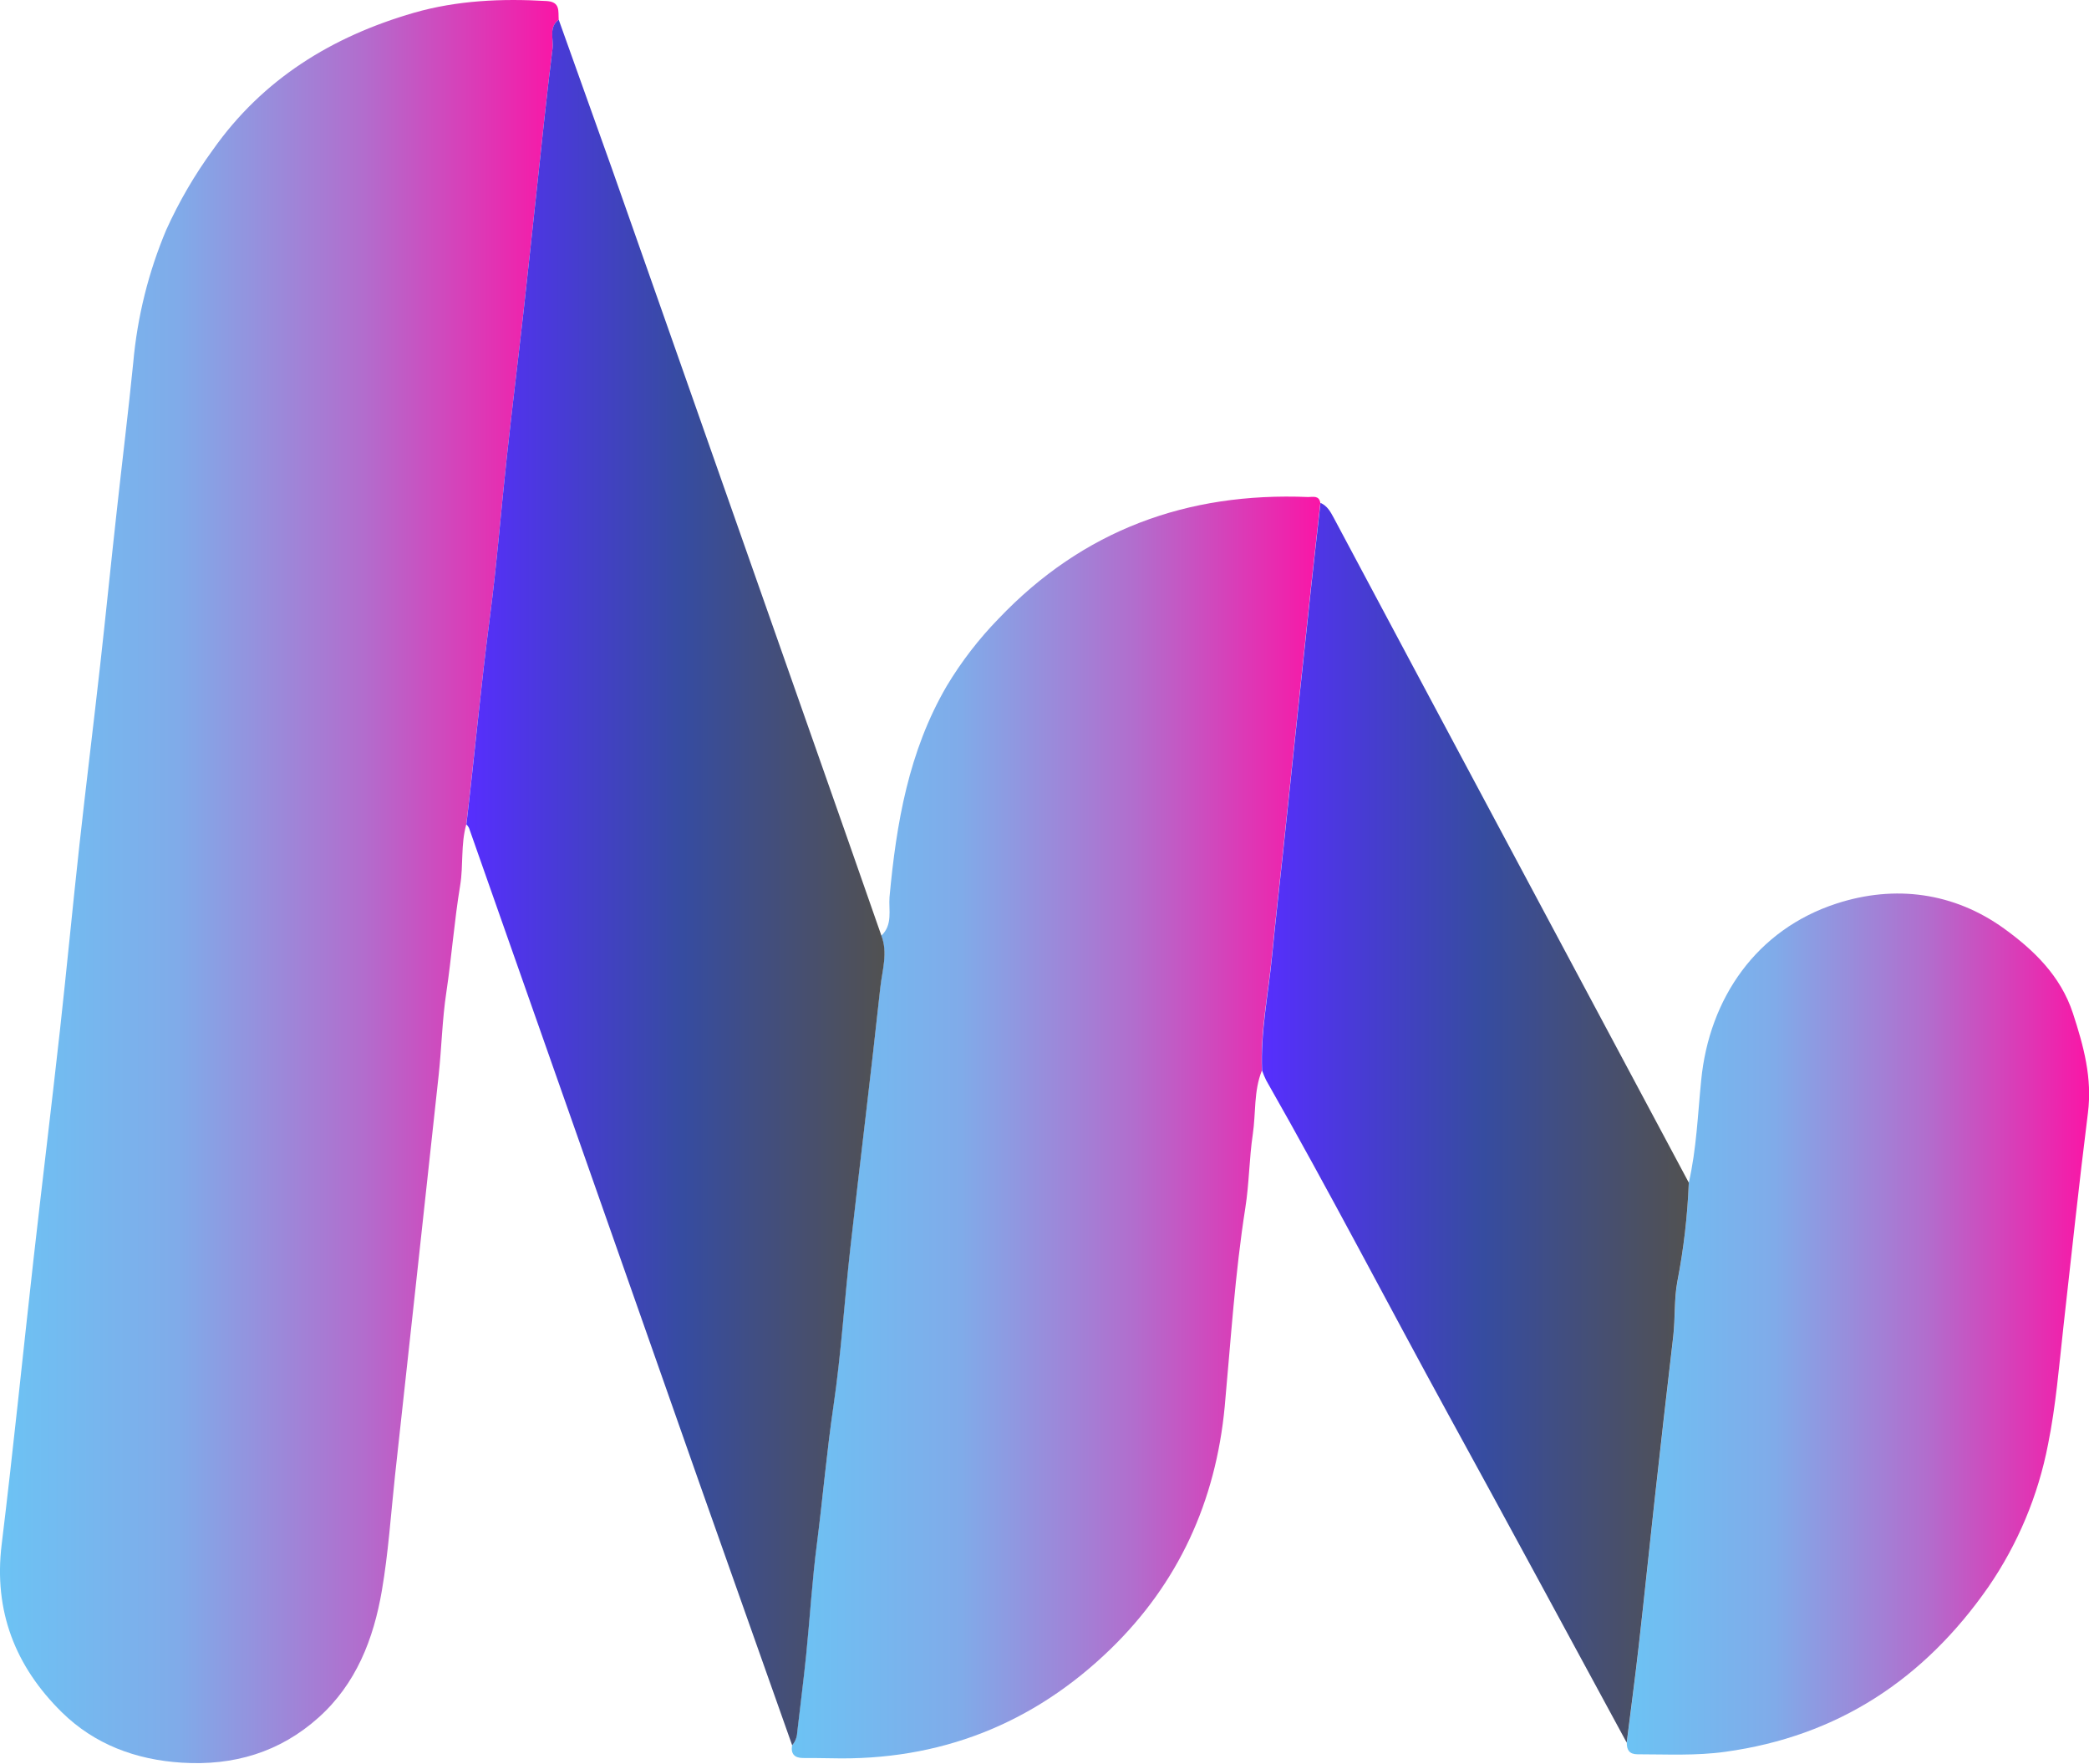
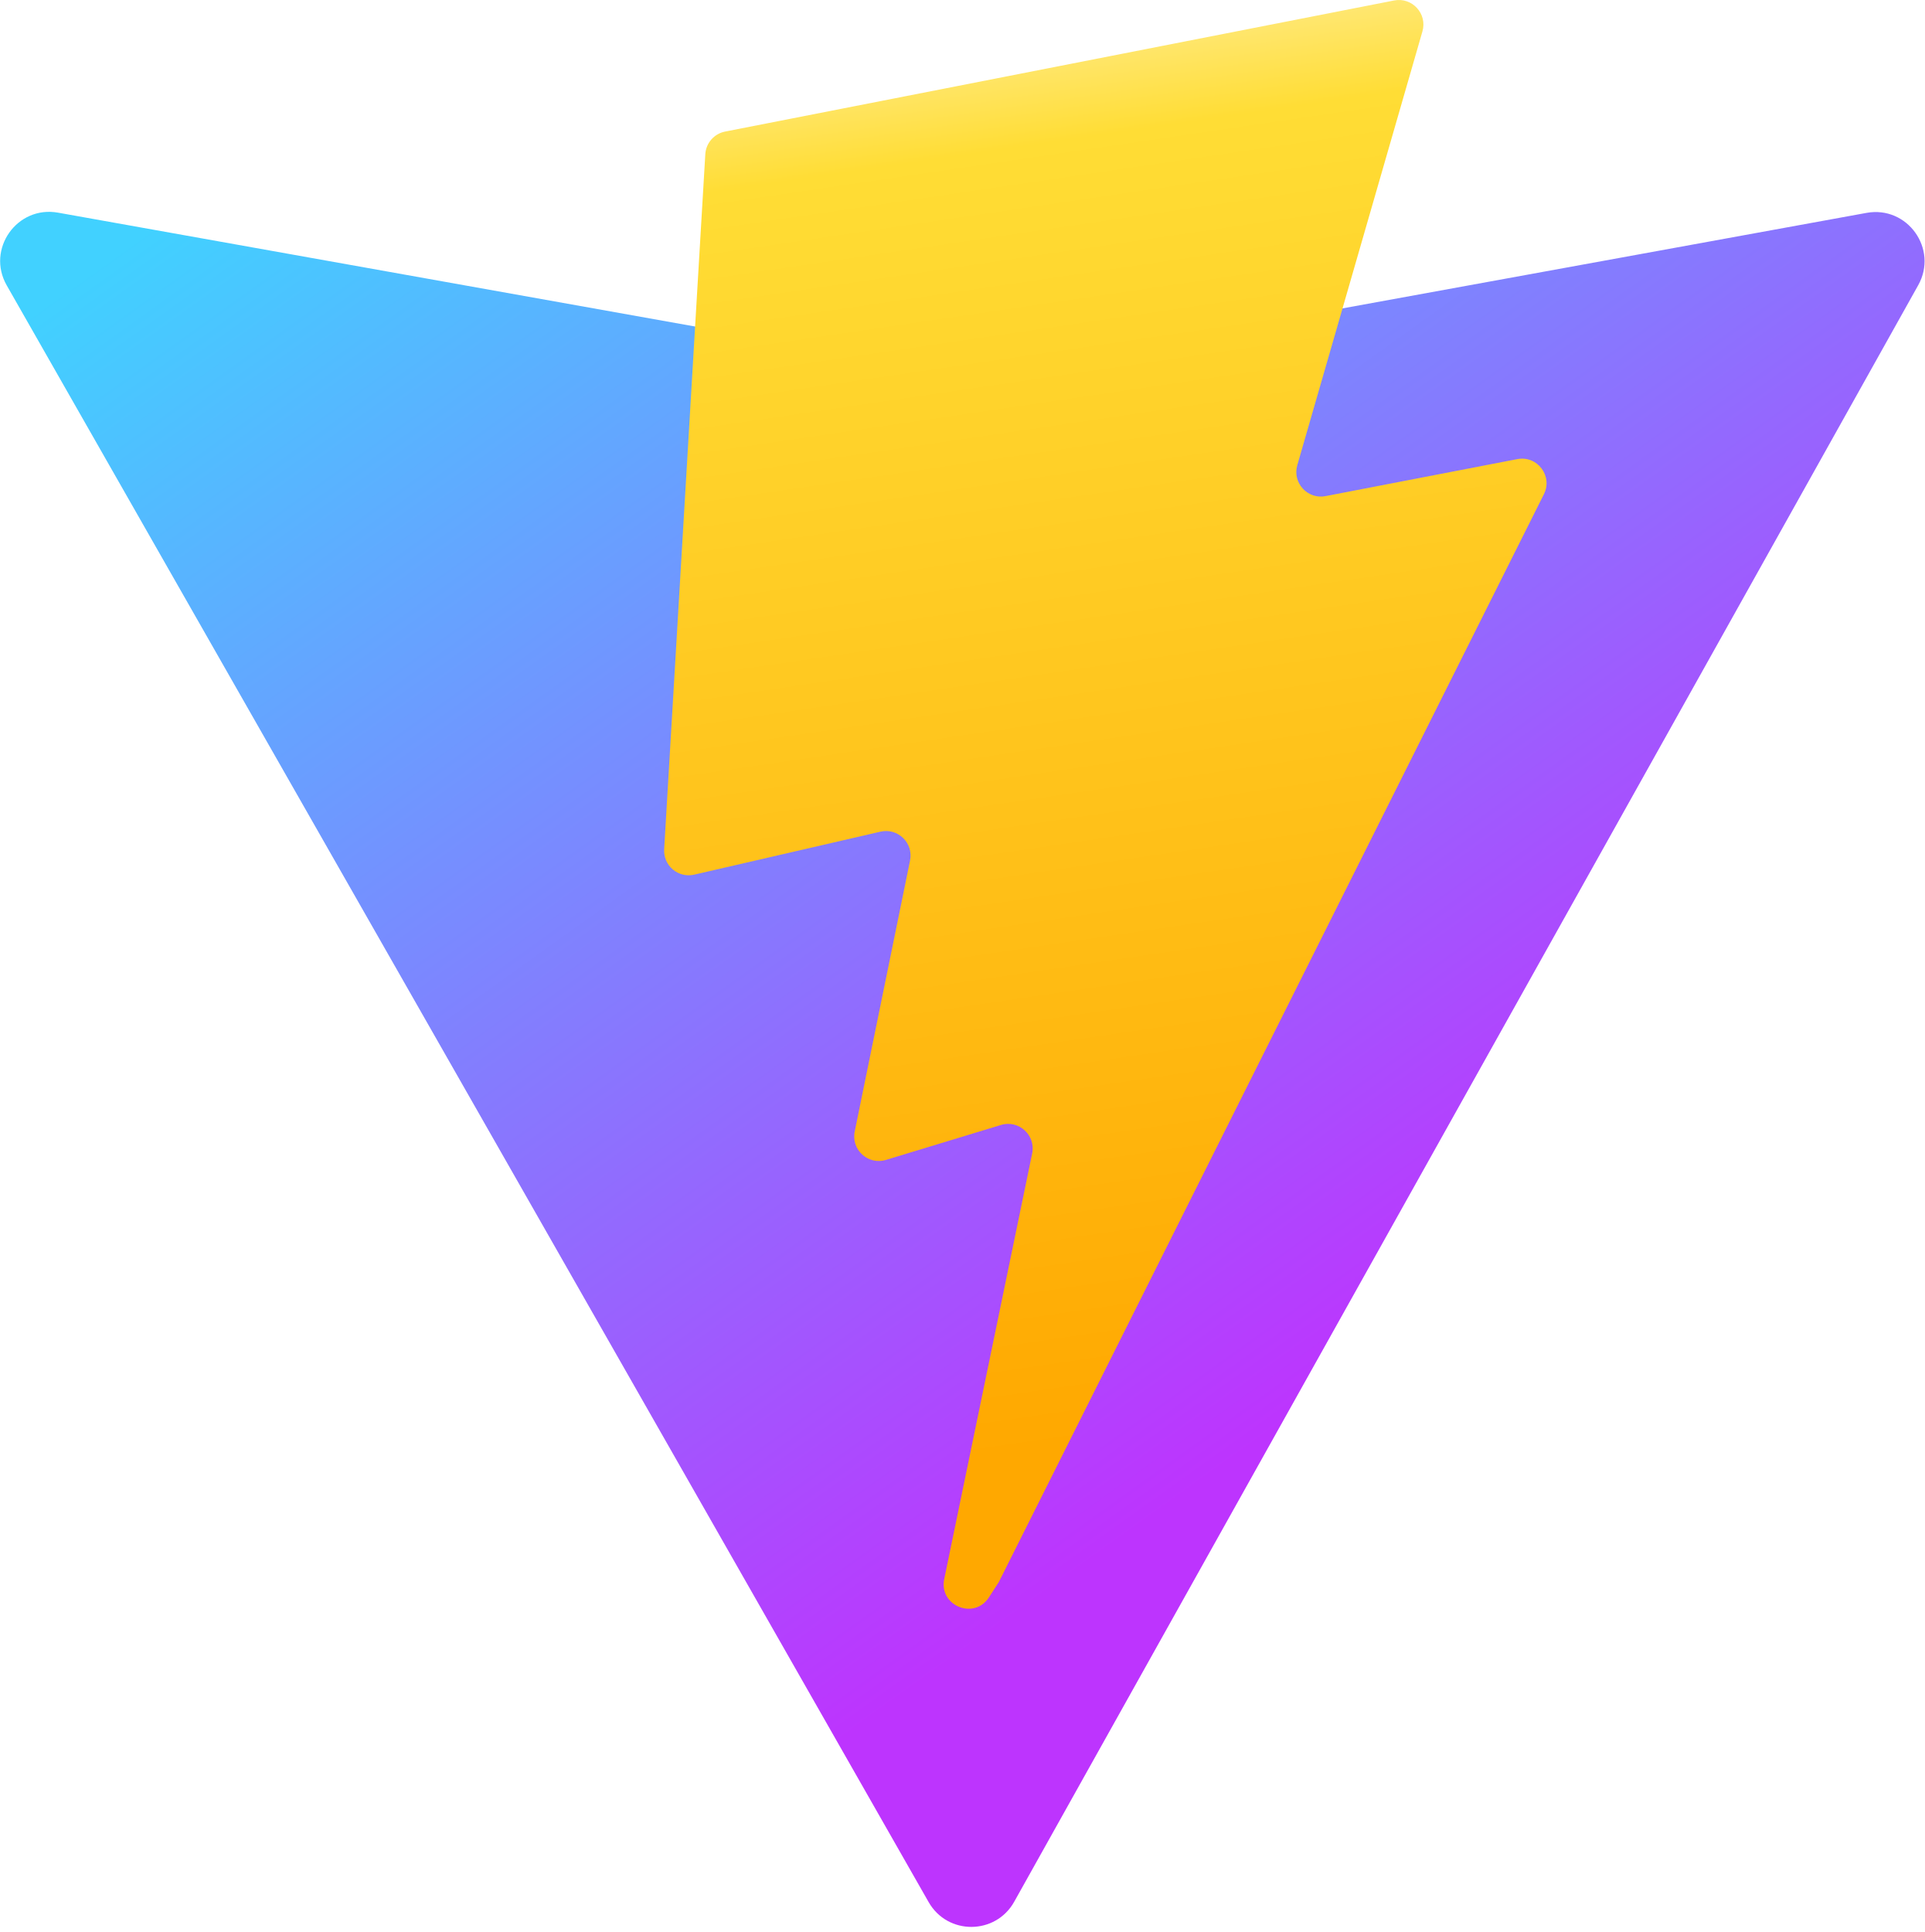
- <svg xmlns="http://www.w3.org/2000/svg" xmlns:xlink="http://www.w3.org/1999/xlink" viewBox="0 0 506.22 427.25">
+ <svg xmlns="http://www.w3.org/2000/svg" aria-hidden="true" role="img" class="iconify iconify--logos" width="31.88" height="32" preserveAspectRatio="xMidYMid meet" viewBox="0 0 256 257">
  <defs>
-     <style>.cls-1{fill:url(#linear-gradient);}.cls-2{fill:url(#linear-gradient-2);}.cls-3{fill:url(#linear-gradient-3);}.cls-4{fill:url(#linear-gradient-4);}.cls-5{fill:url(#linear-gradient-5);}</style>
-     <linearGradient id="linear-gradient" y1="213.62" x2="135.39" y2="213.62" gradientUnits="userSpaceOnUse">
-       <stop offset="0" stop-color="#6cc3f4" />
-       <stop offset="0.32" stop-color="#80abe9" />
-       <stop offset="0.65" stop-color="#b26dcd" />
-       <stop offset="1" stop-color="#fa15a6" />
+     <linearGradient id="IconifyId1813088fe1fbc01fb466" x1="-.828%" x2="57.636%" y1="7.652%" y2="78.411%">
+       <stop offset="0%" stop-color="#41D1FF" />
+       <stop offset="100%" stop-color="#BD34FE" />
    </linearGradient>
-     <linearGradient id="linear-gradient-2" x1="191.87" y1="273.21" x2="319.94" y2="273.21" xlink:href="#linear-gradient" />
-     <linearGradient id="linear-gradient-3" x1="113.02" y1="213.84" x2="214.34" y2="213.84" gradientUnits="userSpaceOnUse">
-       <stop offset="0" stop-color="#572eff" />
-       <stop offset="0.21" stop-color="#493ad8" />
-       <stop offset="0.52" stop-color="#364ca0" />
-       <stop offset="0.7" stop-color="#414e81" />
-       <stop offset="1" stop-color="#515151" />
+     <linearGradient id="IconifyId1813088fe1fbc01fb467" x1="43.376%" x2="50.316%" y1="2.242%" y2="89.03%">
+       <stop offset="0%" stop-color="#FFEA83" />
+       <stop offset="8.333%" stop-color="#FFDD35" />
+       <stop offset="100%" stop-color="#FFA800" />
    </linearGradient>
-     <linearGradient id="linear-gradient-4" x1="394.18" y1="320.84" x2="506.22" y2="320.84" xlink:href="#linear-gradient" />
-     <linearGradient id="linear-gradient-5" x1="305.74" y1="272.07" x2="409.24" y2="272.07" xlink:href="#linear-gradient-3" />
  </defs>
-   <g id="Layer_2" data-name="Layer 2">
-     <g id="Layer_1-2" data-name="Layer 1">
-       <path class="cls-1" d="M113,199.76c-1.38,4.84-.68,9.87-1.49,14.79-1.42,8.59-2.06,17.28-3.35,25.9-1,6.59-1.14,13.39-1.86,20.08q-2.77,25.67-5.58,51.32-2.49,22.88-5,45.74c-1,9.3-1.61,18.68-3.19,27.88-2,11.67-6.22,22.56-15.33,30.72-9.39,8.42-20.57,11.73-33.14,10.94-11.16-.7-21.14-4.43-29.06-12.2C3.74,403.85-1.57,390.43.4,374.28c2.81-23,5.13-46.08,7.72-69.12,2.09-18.46,4.34-36.9,6.39-55.36,1.66-15,3.08-30,4.73-45,1.61-14.6,3.42-29.17,5.05-43.77,1.39-12.38,2.62-24.78,4-37.17,1.31-12,2.8-24,4-36a107.26,107.26,0,0,1,8-32.17A109.27,109.27,0,0,1,51.56,36.34C63.67,19.13,80.48,8.83,100.32,3.09c10.47-3,21.27-3.48,32.14-2.84,3.37.2,2.78,2.48,2.93,4.51-2.47,1.89-1.2,4.67-1.49,7-1.37,10.82-2.47,21.68-3.65,32.53-1.12,10.25-2.18,20.5-3.33,30.74-1.34,12-2.82,23.91-4.12,35.88-1.4,12.84-2.39,25.73-4.07,38.53C116.53,166.18,115,183,113,199.76Z" />
-       <path class="cls-2" d="M305.79,259.42c-2,4.95-1.44,10.27-2.2,15.4-.88,5.91-.88,11.95-1.81,17.84-2.51,16-3.52,32.11-5,48.19-2.18,23-11.22,42.79-27.69,58.77-18.72,18.16-41.43,27.11-67.7,26.44Q198,426,194.61,426c-2.08,0-3-1-2.68-3.05a5.06,5.06,0,0,0,1.22-3.06c.72-6.29,1.54-12.57,2.18-18.87.92-9,1.44-18.08,2.62-27.06,1.45-11.08,2.4-22.2,4-33.27,1.87-12.75,2.66-25.66,4.11-38.49,2.37-21,5-41.93,7.24-62.93.45-4.11,1.87-8.33.25-12.53,2.84-2.61,1.77-6.25,2-9.33,1.65-17.9,4.64-35.38,13.87-51.18A88.93,88.93,0,0,1,242,149.9c20.43-21.46,45.68-30.68,75-29.46,1.14,0,2.66-.46,2.95,1.43-.74,6.66-1.5,13.33-2.22,20q-1.65,15.21-3.24,30.41-1.78,16.86-3.55,33.71c-.9,8.53-1.88,17-2.71,25.58C307.32,240.84,305.39,250,305.79,259.42Z" />
-       <path class="cls-3" d="M213.58,226.71c1.62,4.2.2,8.42-.25,12.53-2.26,21-4.87,41.95-7.24,62.93-1.45,12.83-2.24,25.74-4.11,38.49-1.63,11.07-2.58,22.19-4,33.27-1.18,9-1.7,18-2.62,27.06-.64,6.3-1.46,12.58-2.18,18.87a5.06,5.06,0,0,1-1.22,3.06q-11.24-31.73-22.45-63.46Q141.54,280,113.64,200.59a3.66,3.66,0,0,0-.62-.83c2-16.76,3.51-33.58,5.71-50.32,1.68-12.8,2.67-25.69,4.07-38.53,1.3-12,2.78-23.92,4.12-35.88,1.15-10.24,2.21-20.49,3.33-30.74,1.18-10.85,2.28-21.71,3.65-32.53.29-2.33-1-5.11,1.49-7q6.41,18,12.82,35.9,6.12,17.3,12.18,34.61,18.65,53,37.3,106.09Q205.66,204,213.58,226.71Z" />
-       <path class="cls-4" d="M409.24,286.58c1.87-8.16,2.17-16.5,3-24.78,1.94-20,13.49-36.55,32.73-42.83,14.25-4.66,28.59-2.7,40.73,6.08,7,5.08,13.63,11.33,16.63,20.5,2.61,8,4.7,15.66,3.63,24.15-2.17,17.24-4,34.53-5.94,51.81-1.06,9.53-1.82,19.09-3.73,28.52a91.6,91.6,0,0,1-14.47,34.54c-15.57,22.34-36.45,36.16-63.71,39.92-7.11,1-14.19.61-21.29.61-2,0-2.63-1.07-2.61-2.83,1-7.88,2.05-15.75,2.94-23.64,1.34-11.73,2.53-23.47,3.83-35.2q2.21-19.81,4.51-39.62c.52-4.44.2-9,1-13.3A157.07,157.07,0,0,0,409.24,286.58Z" />
-       <path class="cls-5" d="M409.24,286.58a157.07,157.07,0,0,1-2.77,23.93c-.81,4.26-.49,8.86-1,13.3q-2.32,19.8-4.51,39.62c-1.3,11.73-2.49,23.47-3.83,35.2-.89,7.89-1.95,15.76-2.94,23.64-14.37-26.47-28.68-53-43.15-79.38-14.79-27-28.95-54.34-44.2-81.09a22,22,0,0,1-1-2.38c-.4-9.39,1.53-18.58,2.43-27.86.83-8.54,1.81-17.05,2.71-25.58q1.79-16.86,3.55-33.71,1.61-15.21,3.24-30.41c.72-6.66,1.48-13.33,2.22-20,1.6.69,2.4,2.1,3.17,3.54L342.2,161.1Q375.73,223.83,409.24,286.58Z" />
-     </g>
-   </g>
+   <path fill="url(#IconifyId1813088fe1fbc01fb466)" d="M255.153 37.938L134.897 252.976c-2.483 4.44-8.862 4.466-11.382.048L.875 37.958c-2.746-4.814 1.371-10.646 6.827-9.67l120.385 21.517a6.537 6.537 0 0 0 2.322-.004l117.867-21.483c5.438-.991 9.574 4.796 6.877 9.62Z" />
+   <path fill="url(#IconifyId1813088fe1fbc01fb467)" d="M185.432.063L96.44 17.501a3.268 3.268 0 0 0-2.634 3.014l-5.474 92.456a3.268 3.268 0 0 0 3.997 3.378l24.777-5.718c2.318-.535 4.413 1.507 3.936 3.838l-7.361 36.047c-.495 2.426 1.782 4.5 4.151 3.78l15.304-4.649c2.372-.72 4.652 1.36 4.15 3.788l-11.698 56.621c-.732 3.542 3.979 5.473 5.943 2.437l1.313-2.028l72.516-144.72c1.215-2.423-.88-5.186-3.54-4.672l-25.505 4.922c-2.396.462-4.435-1.77-3.759-4.114l16.646-57.705c.677-2.35-1.37-4.583-3.769-4.113Z" />
</svg>
